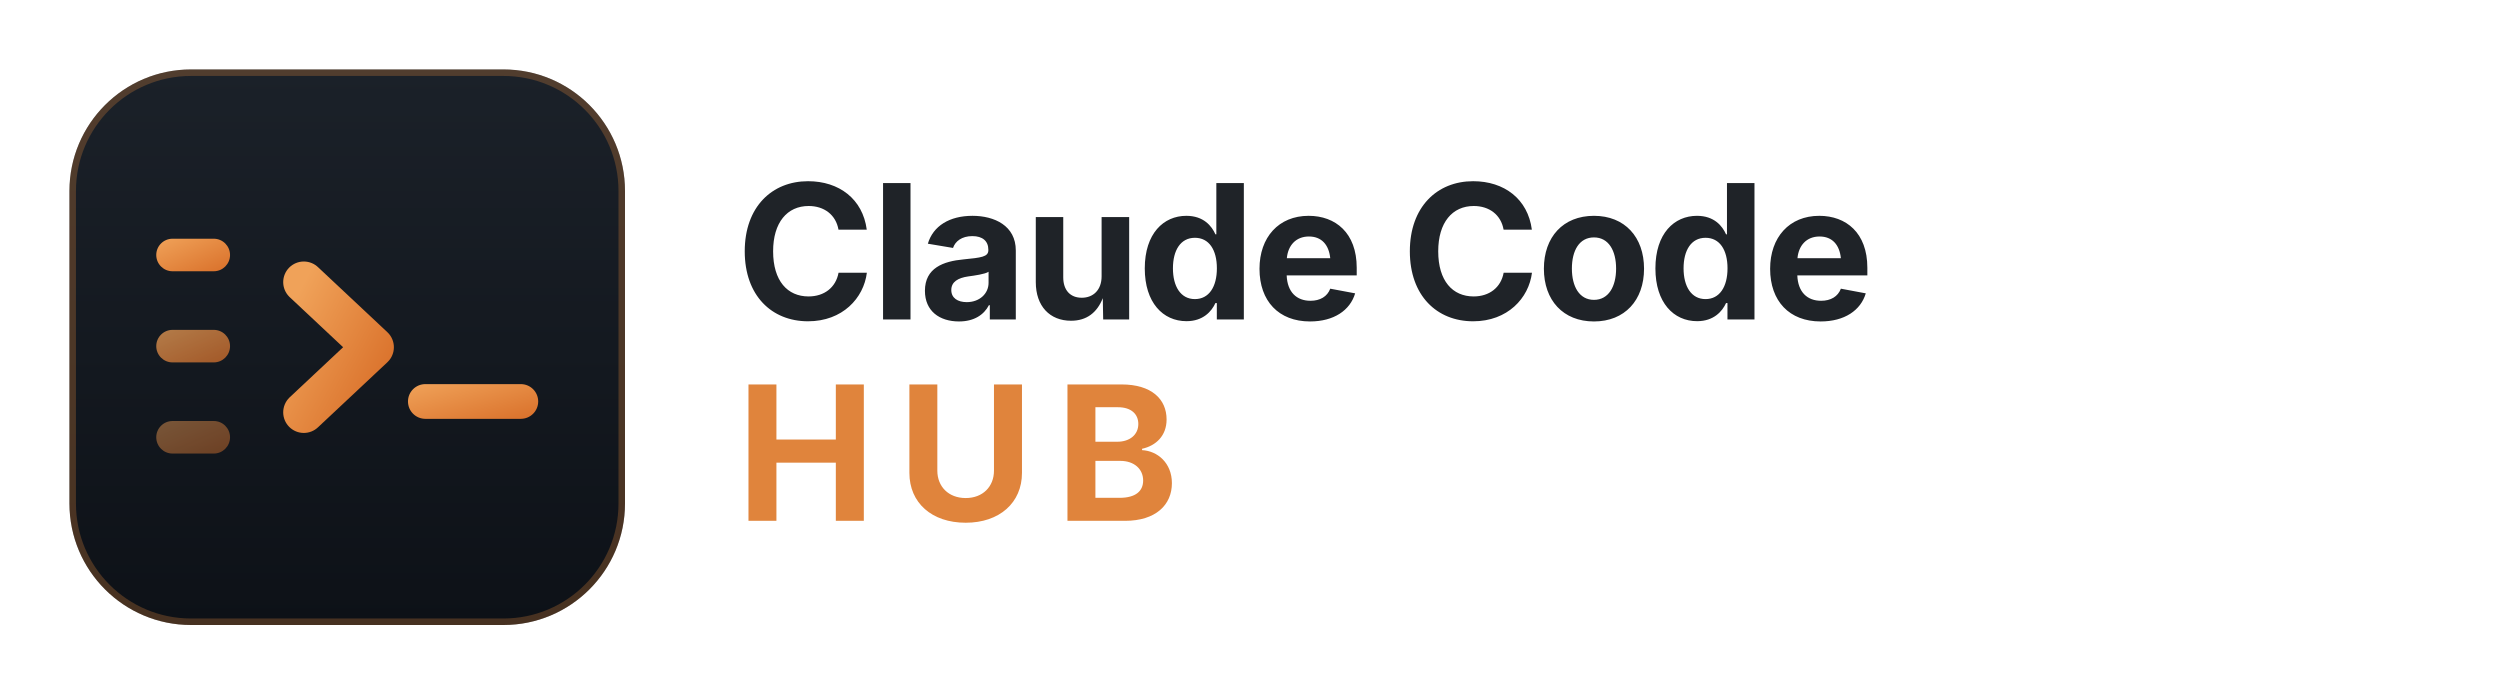
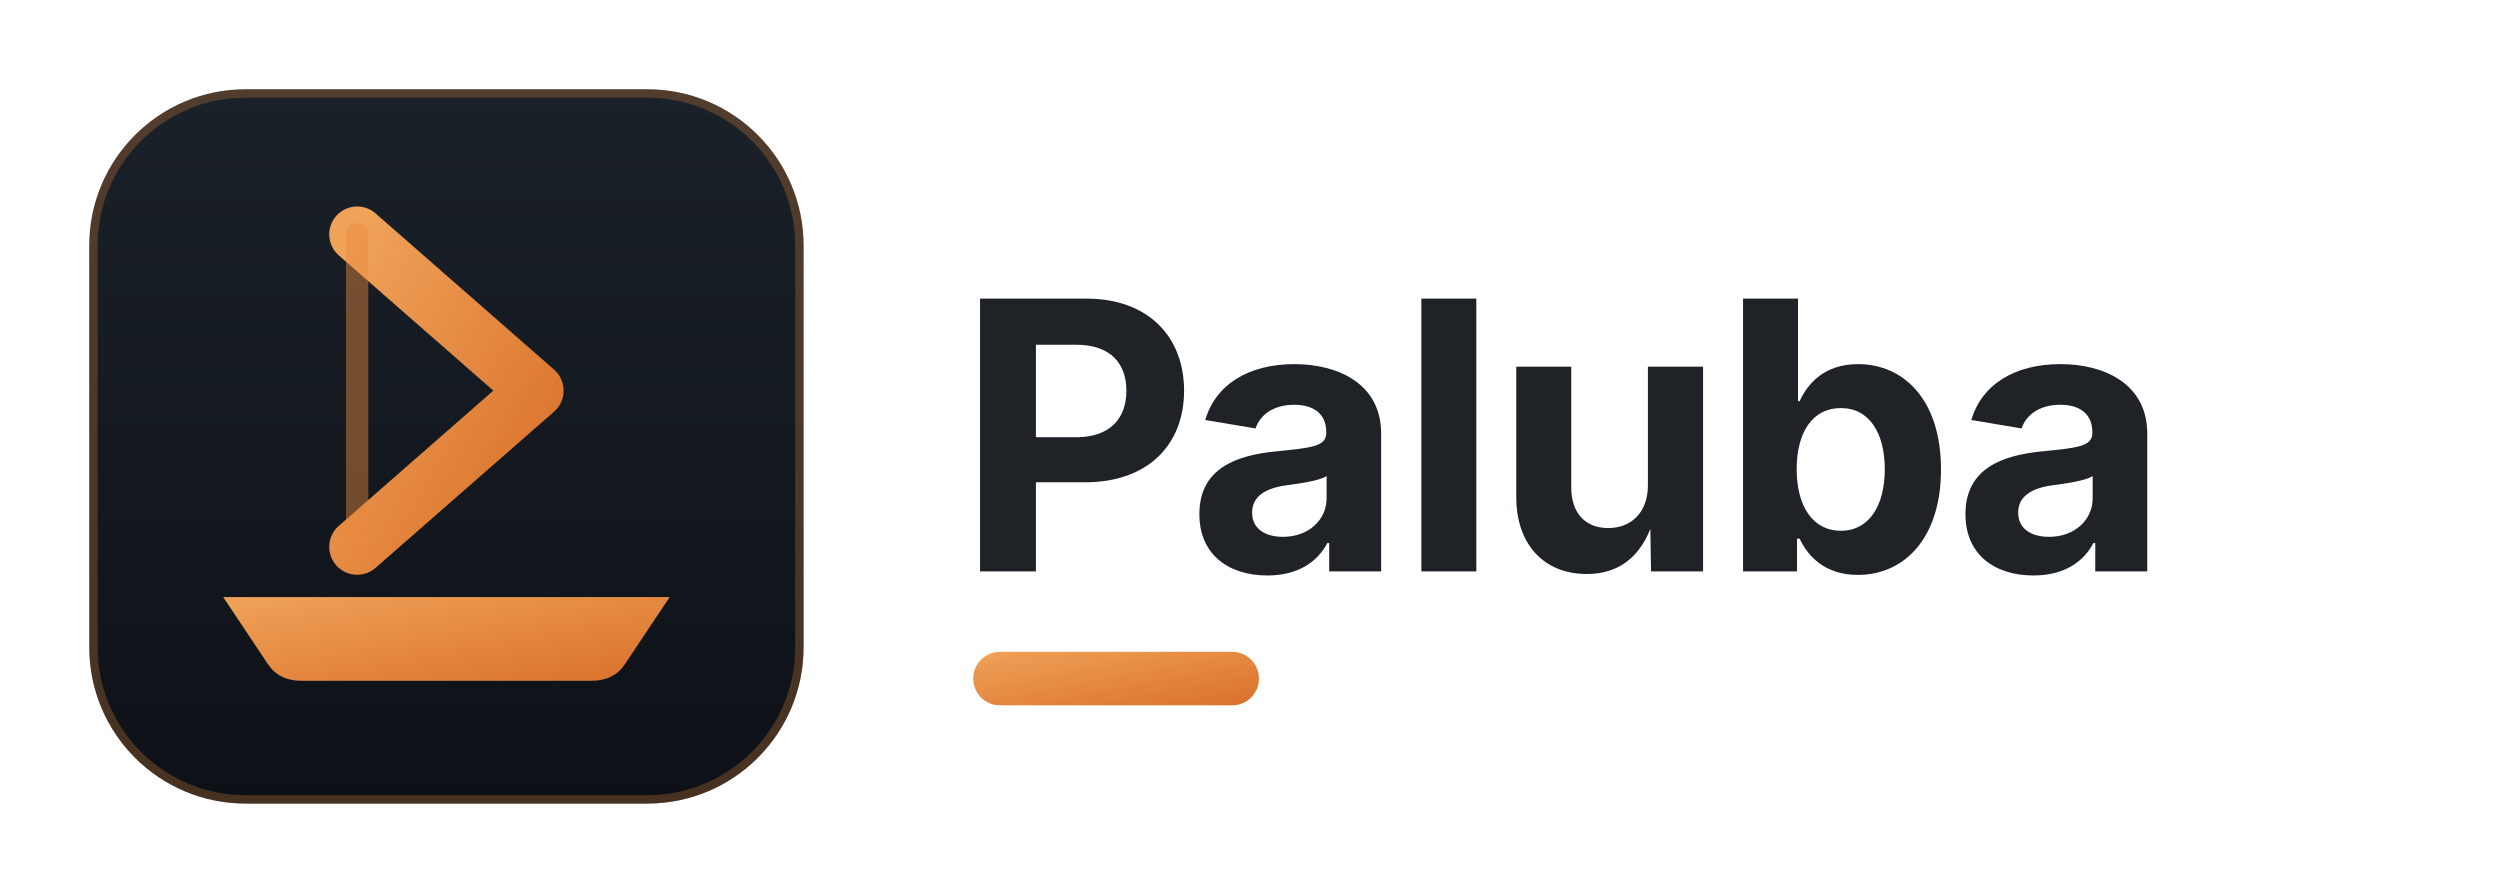
- <svg xmlns="http://www.w3.org/2000/svg" viewBox="0 0 720 200" width="720" height="200">
+ <svg xmlns="http://www.w3.org/2000/svg" viewBox="0 0 560 200" width="560" height="200">
  <style>
    /* Jeden soubor pro obojí: text se řídí motivem toho, kdo se dívá.
       Výchozí je tmavý text pro světlý podklad (README na GitHubu, tisk). */
    .name { fill: #1f2328; }
    @media (prefers-color-scheme: dark) { .name { fill: #e6edf3; } }
  </style>
  <defs>
    <linearGradient id="tile" x1="0" y1="0" x2="0" y2="1">
      <stop offset="0" stop-color="#1b2129" />
      <stop offset="1" stop-color="#0d1117" />
    </linearGradient>
    <linearGradient id="amber" x1="0" y1="0" x2="1" y2="1">
      <stop offset="0" stop-color="#f0a259" />
      <stop offset="1" stop-color="#d9702a" />
    </linearGradient>
  </defs>
  <g transform="translate(20,20) scale(0.625)">
    <rect width="256" height="256" rx="56" fill="url(#tile)" />
    <rect x="1.5" y="1.5" width="253" height="253" rx="54.5" fill="none" stroke="#e0843c" stroke-opacity=".28" stroke-width="3" />
-     <g fill="url(#amber)">
-       <rect x="40" y="78" width="34" height="15" rx="7.5" />
-       <rect x="40" y="120" width="34" height="15" rx="7.5" opacity=".72" />
-       <rect x="40" y="162" width="34" height="15" rx="7.5" opacity=".46" />
-     </g>
-     <path d="M108 98 L140 128 L108 158" fill="none" stroke="url(#amber)" stroke-width="19" stroke-linecap="round" stroke-linejoin="round" />
-     <rect x="156" y="145" width="60" height="16" rx="8" fill="url(#amber)" />
+     <path d="M96 52 L160 108 L96 164" fill="none" stroke="url(#amber)" stroke-width="20" stroke-linecap="round" stroke-linejoin="round" />
+     <path d="M96 52 V164" stroke="#e8893f" stroke-width="8" stroke-linecap="round" opacity=".45" />
+     <path d="M48 182 H208 L192 206 Q188 212 180 212 H76 Q68 212 64 206 Z" fill="url(#amber)" />
  </g>
-   <text x="212" y="92" font-family="Inter, 'DejaVu Sans', system-ui, sans-serif" font-size="54" font-weight="700" class="name" letter-spacing="-1">Claude Code</text>
-   <text x="212" y="150" font-family="Inter, 'DejaVu Sans', system-ui, sans-serif" font-size="54" font-weight="700" fill="#e0843c" letter-spacing="6">HUB</text>
+   <text x="214" y="128" font-family="Inter, 'DejaVu Sans', system-ui, sans-serif" font-size="84" font-weight="700" class="name" letter-spacing="-1.5">Paluba</text>
+   <rect x="218" y="146" width="64" height="12" rx="6" fill="url(#amber)" />
</svg>
